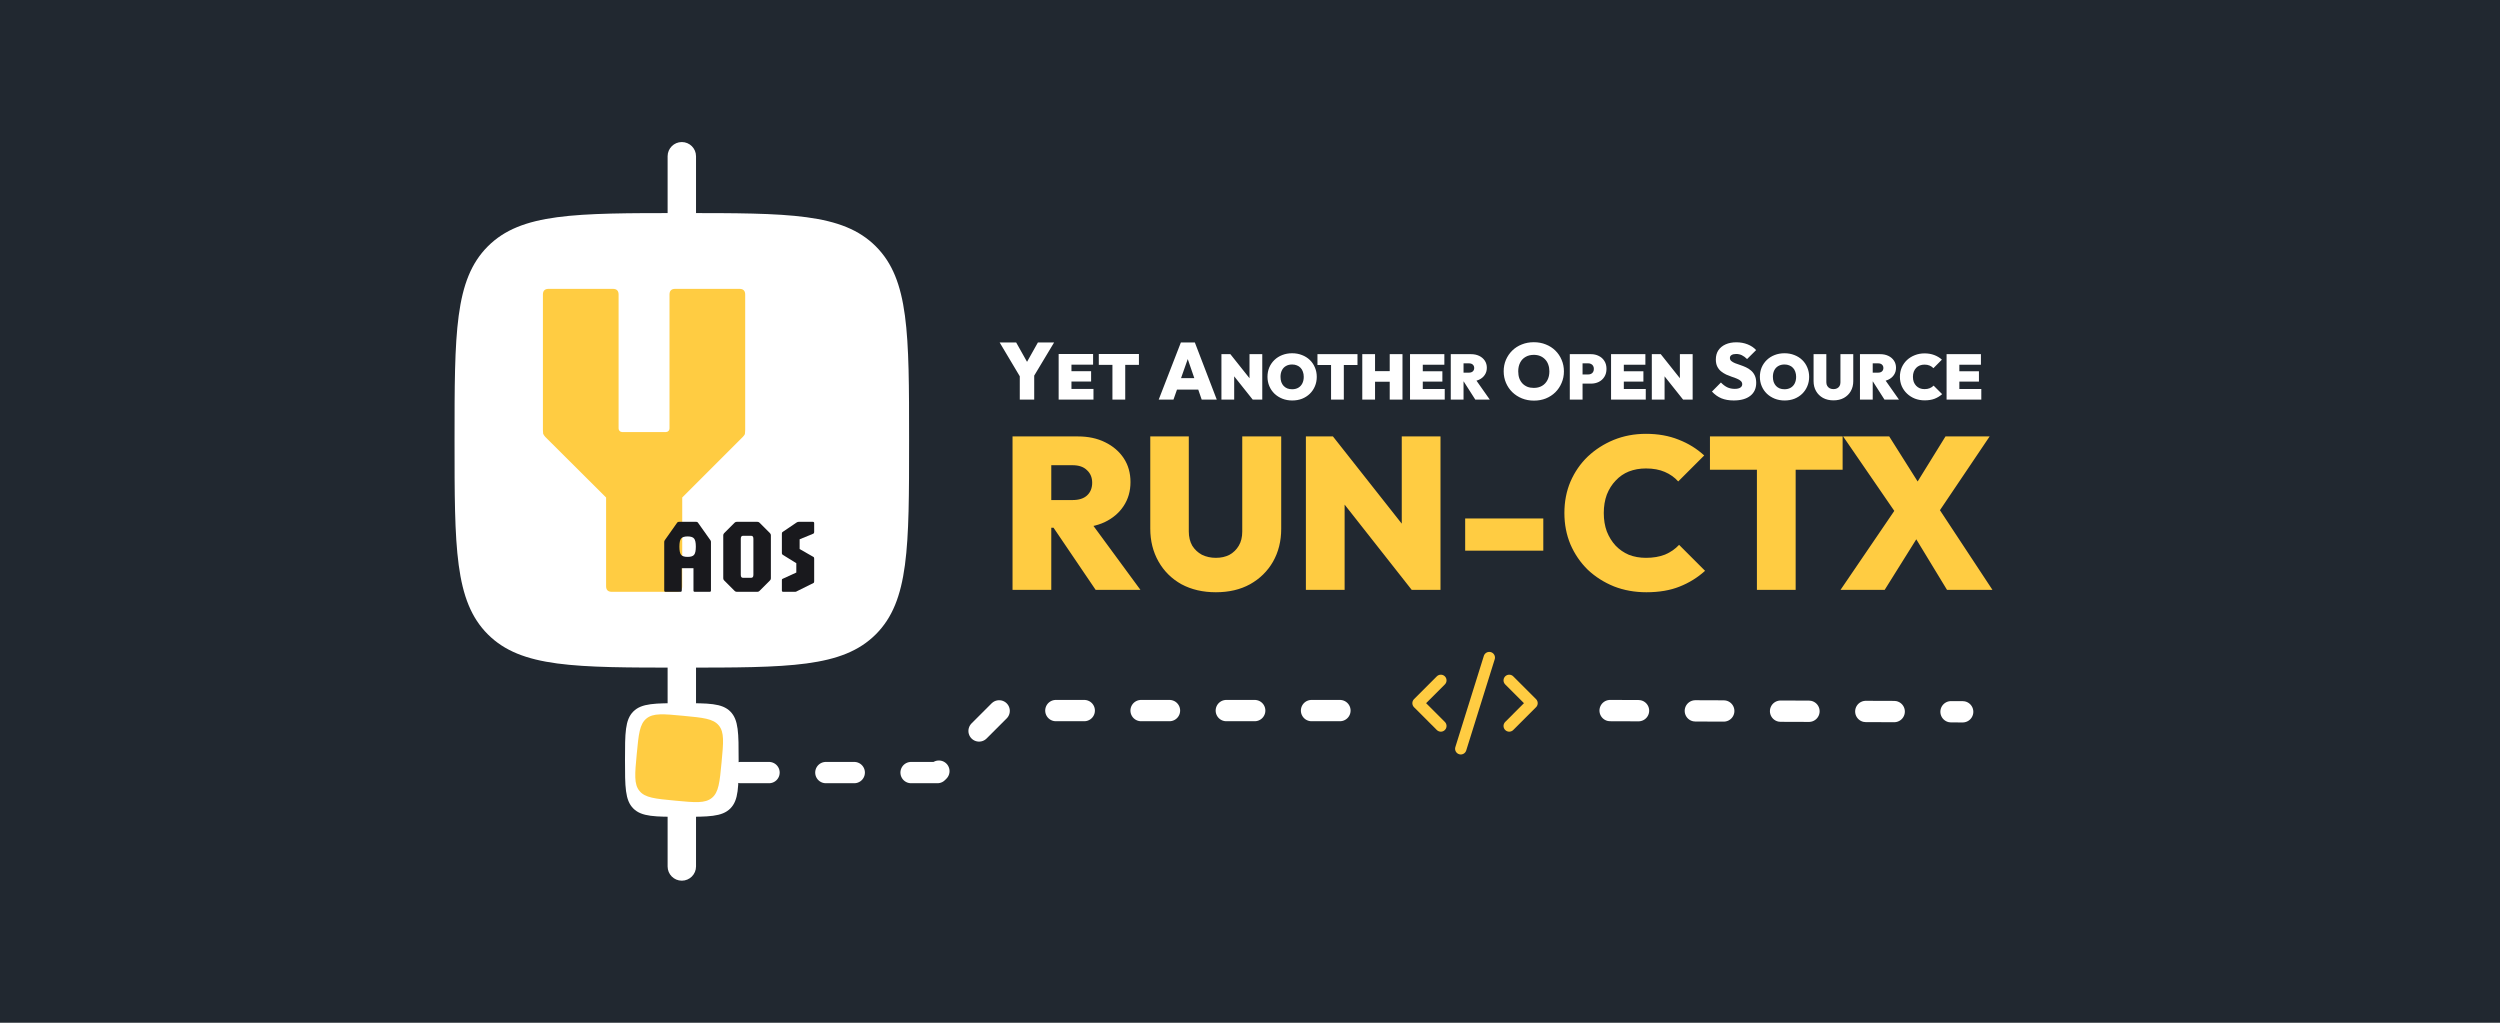
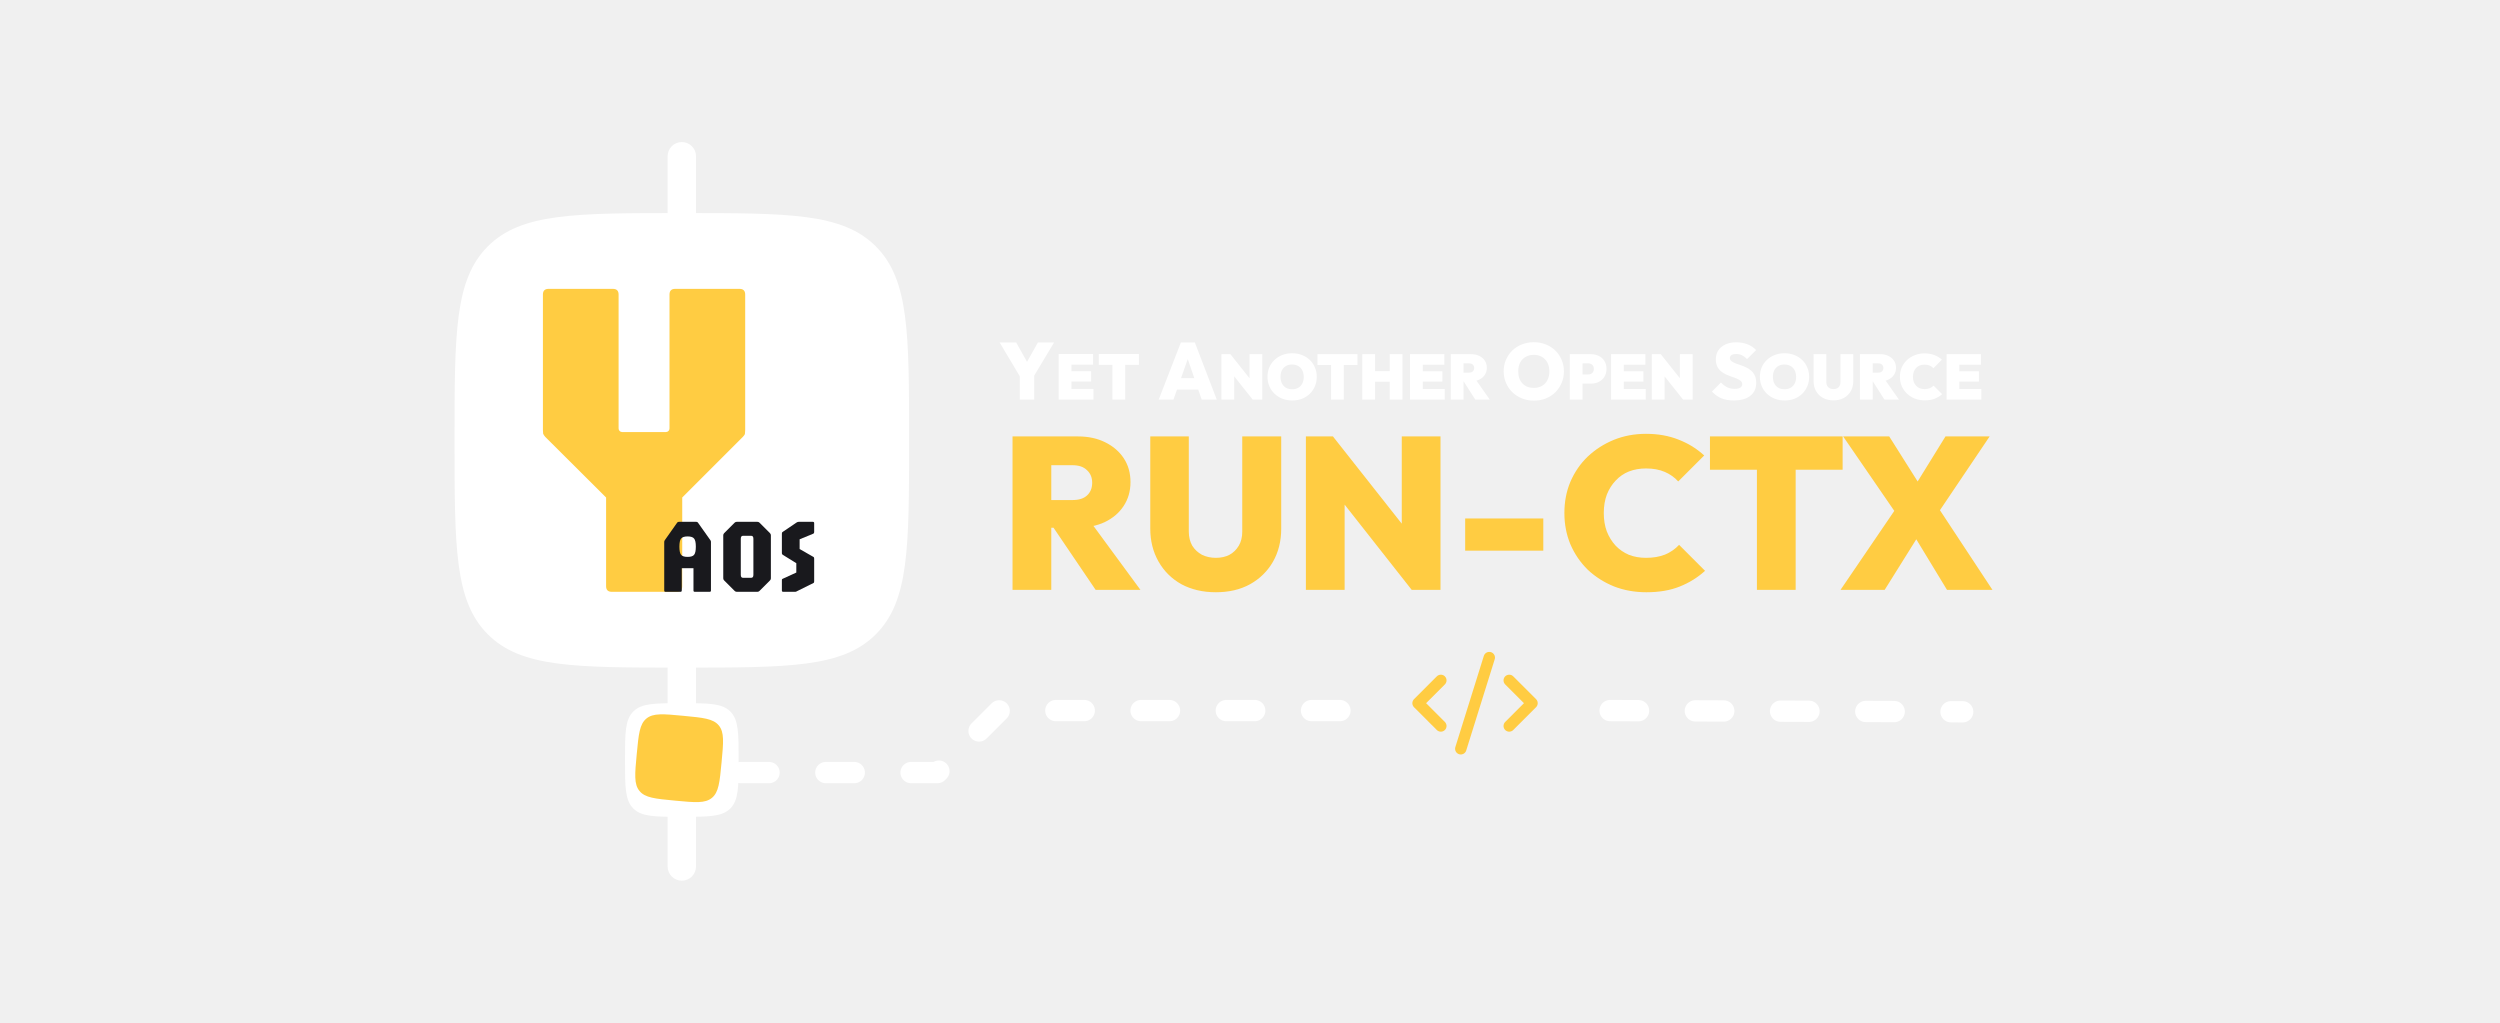
<svg xmlns="http://www.w3.org/2000/svg" width="2816" height="1152" viewBox="0 0 2816 1152" fill="none">
-   <rect width="2816" height="1152" fill="#212830" />
  <path d="M1509.31 800.396H1125.78L1055.94 870.23H770.383" stroke="white" stroke-width="24" stroke-linecap="round" stroke-linejoin="round" stroke-dasharray="32 64" />
  <path d="M512 496C512 375.32 512 314.981 549.49 277.49C586.981 240 647.32 240 768 240V240C888.68 240 949.019 240 986.51 277.49C1024 314.981 1024 375.32 1024 496V496C1024 616.68 1024 677.019 986.51 714.51C949.019 752 888.68 752 768 752V752C647.32 752 586.981 752 549.49 714.51C512 677.019 512 616.68 512 496V496Z" fill="white" />
  <path d="M704 856.061C704 825.891 704 810.806 713.373 801.433C722.745 792.061 737.83 792.061 768 792.061V792.061C798.17 792.061 813.255 792.061 822.627 801.433C832 810.806 832 825.891 832 856.061V856.061C832 886.23 832 901.315 822.627 910.688C813.255 920.061 798.17 920.061 768 920.061V920.061C737.83 920.061 722.745 920.061 713.373 910.688C704 901.315 704 886.23 704 856.061V856.061Z" fill="white" />
  <path d="M752 976L752 176C752 167.163 759.163 160 768 160C776.837 160 784 167.163 784 176L784 976C784 984.837 776.837 992 768 992C759.163 992 752 984.837 752 976Z" fill="white" />
  <path d="M689.105 666.624C684.838 666.624 682.705 664.491 682.705 660.224V560.384L614.097 492.032C612.902 490.667 612.134 489.472 611.793 488.448C611.622 487.253 611.537 485.888 611.537 484.352V331.776C611.537 327.509 613.67 325.376 617.937 325.376H690.385C694.651 325.376 696.785 327.509 696.785 331.776V482.656C696.785 484.865 698.575 486.656 700.785 486.656H750.129C752.338 486.656 754.129 484.865 754.129 482.656V331.776C754.129 327.509 756.262 325.376 760.529 325.376H832.977C837.243 325.376 839.377 327.509 839.377 331.776V484.352C839.377 485.888 839.291 487.253 839.121 488.448C838.95 489.472 838.182 490.667 836.817 492.032L768.465 560.384V660.224C768.465 664.491 766.331 666.624 762.065 666.624H689.105Z" fill="#FFCC42" />
  <path d="M882.186 666.623C881.2 666.623 880.708 666.13 880.708 665.145V654.025C880.708 653.513 880.727 653.099 880.767 652.783C880.846 652.468 881.082 652.212 881.476 652.015L896.972 644.917V634.389L881.713 624.926C881.043 624.532 880.708 623.94 880.708 623.152V601.446C880.708 600.815 880.747 600.361 880.826 600.085C880.905 599.77 881.2 599.435 881.713 599.08L897.268 588.552C897.662 588.316 898.017 588.138 898.333 588.02C898.688 587.862 899.121 587.783 899.634 587.783H915.603C916.589 587.783 917.082 588.276 917.082 589.262V599.316C917.082 600.184 916.786 600.775 916.194 601.091L900.698 607.478V618.42L916.194 627.292C916.786 627.568 917.082 628.199 917.082 629.185V654.913C917.082 655.228 917.022 655.563 916.904 655.918C916.825 656.273 916.628 656.529 916.313 656.687L897.741 665.914C897.505 666.032 897.209 666.19 896.854 666.387C896.539 666.544 896.223 666.623 895.908 666.623H882.186Z" fill="#19191D" />
  <path d="M829.874 666.623C828.967 666.623 828.178 666.288 827.508 665.618L815.679 653.789C815.009 653.158 814.673 652.369 814.673 651.423V602.924C814.673 602.017 815.009 601.229 815.679 600.558L827.508 588.73C828.178 588.099 828.967 587.783 829.874 587.783H853.118C854.064 587.783 854.852 588.099 855.483 588.73L867.312 600.558C867.983 601.229 868.318 602.017 868.318 602.924V651.423C868.318 652.369 867.983 653.158 867.312 653.789L855.483 665.618C854.852 666.288 854.064 666.623 853.118 666.623H829.874ZM836.853 650.832H846.138C847.794 650.832 848.623 649.728 848.623 647.52V606.887C848.623 604.639 847.794 603.516 846.138 603.516H836.853C835.236 603.516 834.428 604.639 834.428 606.887V647.52C834.428 649.728 835.236 650.832 836.853 650.832Z" fill="#19191D" />
  <path d="M749.662 666.623C748.676 666.623 748.183 666.13 748.183 665.145V610.317C748.183 609.805 748.38 609.213 748.775 608.543L762.792 588.67C763.226 588.079 763.857 587.783 764.685 587.783H784.262C785.129 587.783 785.76 588.079 786.154 588.67L800.231 608.543C800.625 609.095 800.822 609.687 800.822 610.317V665.145C800.822 666.13 800.329 666.623 799.344 666.623H782.606C781.62 666.623 781.127 666.13 781.127 665.145V640.008H767.938V665.145C767.938 666.13 767.445 666.623 766.459 666.623H749.662ZM774.503 627.292C778.13 627.292 780.575 626.503 781.837 624.926C783.138 623.31 783.789 620.254 783.789 615.759C783.789 611.264 783.138 608.228 781.837 606.65C780.575 605.034 778.13 604.225 774.503 604.225C770.915 604.225 768.47 605.034 767.169 606.65C765.907 608.228 765.276 611.264 765.276 615.759C765.276 620.254 765.907 623.31 767.169 624.926C768.47 626.503 770.915 627.292 774.503 627.292Z" fill="#19191D" />
  <path d="M717.214 849.535C719.347 827.009 720.414 815.745 728.074 809.41C735.735 803.074 746.999 804.141 769.525 806.274V806.274C792.052 808.408 803.315 809.474 809.651 817.135C815.986 824.796 814.919 836.059 812.786 858.586V858.586C810.653 881.112 809.586 892.376 801.925 898.711C794.265 905.047 783.001 903.98 760.475 901.847V901.847C737.948 899.713 726.685 898.647 720.349 890.986C714.014 883.325 715.08 872.062 717.214 849.535V849.535Z" fill="#FFCC42" />
  <path d="M1150.59 427.033L1125.98 385.718H1144.59L1163.39 419.224H1150.32L1169.11 385.718H1187.36L1162.57 427.033H1150.59ZM1148.68 450.097V420.404H1164.93V450.097H1148.68ZM1192.46 450.097V398.758H1206.89V450.097H1192.46ZM1204.15 450.097V438.127H1231.69V450.097H1204.15ZM1204.15 429.763V418.082H1229.02V429.763H1204.15ZM1204.15 410.728V398.758H1231.26V410.728H1204.15ZM1253.04 450.097V398.758H1267.46V450.097H1253.04ZM1237.68 411.016V398.758H1282.89V411.016H1237.68ZM1305.18 450.097L1330.15 385.718H1345.86L1370.56 450.097H1353.58L1334.97 395.979H1340.87L1321.8 450.097H1305.18ZM1320.35 438.837V425.943H1355.85V438.837H1320.35ZM1375.82 450.097V398.915H1385.88L1390.19 409.697V450.097H1375.82ZM1411.04 450.097L1381.35 412.788L1385.88 398.915L1415.57 436.223L1411.04 450.097ZM1411.04 450.097L1407.45 438.739V398.915H1421.82V450.097H1411.04ZM1455.6 451.103C1451.57 451.103 1447.86 450.432 1444.45 449.09C1441.1 447.748 1438.15 445.879 1435.61 443.483C1433.12 441.087 1431.18 438.26 1429.79 435.001C1428.4 431.742 1427.7 428.22 1427.7 424.434C1427.7 420.6 1428.38 417.078 1429.72 413.867C1431.11 410.656 1433.05 407.852 1435.54 405.456C1438.03 403.06 1440.96 401.215 1444.31 399.921C1447.71 398.579 1451.43 397.908 1455.45 397.908C1459.48 397.908 1463.17 398.579 1466.52 399.921C1469.93 401.215 1472.87 403.06 1475.36 405.456C1477.86 407.852 1479.77 410.68 1481.12 413.939C1482.5 417.149 1483.2 420.672 1483.2 424.506C1483.2 428.292 1482.5 431.814 1481.12 435.073C1479.77 438.284 1477.86 441.111 1475.36 443.555C1472.87 445.951 1469.95 447.82 1466.59 449.162C1463.24 450.456 1459.57 451.103 1455.6 451.103ZM1455.45 438.451C1458.14 438.451 1460.46 437.876 1462.43 436.726C1464.39 435.576 1465.9 433.947 1466.95 431.838C1468.01 429.729 1468.54 427.261 1468.54 424.434C1468.54 422.325 1468.22 420.432 1467.6 418.755C1467.03 417.03 1466.16 415.568 1465.01 414.37C1463.86 413.124 1462.47 412.189 1460.84 411.566C1459.26 410.895 1457.47 410.56 1455.45 410.56C1452.77 410.56 1450.44 411.135 1448.48 412.285C1446.51 413.387 1445.01 414.993 1443.95 417.101C1442.9 419.162 1442.37 421.606 1442.37 424.434C1442.37 426.59 1442.66 428.531 1443.23 430.256C1443.85 431.982 1444.74 433.467 1445.89 434.713C1447.04 435.911 1448.41 436.846 1449.99 437.517C1451.62 438.14 1453.44 438.451 1455.45 438.451ZM1499.3 450.097V398.915H1513.68V450.097H1499.3ZM1483.99 411.135V398.915H1529.07V411.135H1483.99ZM1534.47 450.097V398.915H1548.85V450.097H1534.47ZM1565.38 450.097V398.915H1579.76V450.097H1565.38ZM1542.31 429.969V418.036H1570.99V429.969H1542.31ZM1588.24 450.097V398.915H1602.62V450.097H1588.24ZM1599.89 450.097V438.164H1627.35V450.097H1599.89ZM1599.89 429.825V418.18H1624.69V429.825H1599.89ZM1599.89 410.847V398.915H1626.92V410.847H1599.89ZM1645.8 429.681V419.761H1654.5C1656.46 419.761 1657.95 419.282 1658.95 418.324C1660.01 417.365 1660.54 416.095 1660.54 414.514C1660.54 412.932 1660.01 411.662 1658.95 410.704C1657.95 409.745 1656.46 409.266 1654.5 409.266H1645.8V398.915H1656.8C1660.34 398.915 1663.46 399.562 1666.14 400.855C1668.83 402.149 1670.93 403.947 1672.47 406.247C1674 408.547 1674.77 411.231 1674.77 414.298C1674.77 417.365 1673.98 420.049 1672.4 422.349C1670.86 424.649 1668.71 426.447 1665.93 427.74C1663.15 429.034 1659.86 429.681 1656.08 429.681H1645.8ZM1634.15 450.097V398.915H1648.53V450.097H1634.15ZM1661.76 450.097L1647.81 428.244L1660.75 425.44L1678.08 450.097H1661.76ZM1727.86 451.26C1722.96 451.26 1718.46 450.425 1714.34 448.754C1710.22 447.083 1706.61 444.756 1703.51 441.772C1700.47 438.789 1698.08 435.298 1696.35 431.3C1694.62 427.242 1693.75 422.886 1693.75 418.232C1693.75 413.577 1694.59 409.281 1696.26 405.343C1697.99 401.345 1700.38 397.854 1703.42 394.87C1706.46 391.887 1710.04 389.589 1714.16 387.978C1718.28 386.307 1722.78 385.472 1727.68 385.472C1732.57 385.472 1737.08 386.307 1741.19 387.978C1745.31 389.589 1748.89 391.887 1751.93 394.87C1754.98 397.854 1757.33 401.345 1759.01 405.343C1760.74 409.341 1761.6 413.667 1761.6 418.321C1761.6 422.976 1760.74 427.302 1759.01 431.3C1757.33 435.298 1754.98 438.819 1751.93 441.862C1748.89 444.846 1745.31 447.173 1741.19 448.844C1737.14 450.455 1732.69 451.26 1727.86 451.26ZM1727.68 436.939C1731.26 436.939 1734.36 436.163 1736.99 434.612C1739.61 433.06 1741.64 430.882 1743.07 428.078C1744.51 425.273 1745.22 421.991 1745.22 418.232C1745.22 415.487 1744.8 412.981 1743.97 410.713C1743.19 408.446 1742.03 406.506 1740.48 404.895C1738.93 403.224 1737.08 401.941 1734.93 401.046C1732.78 400.151 1730.36 399.704 1727.68 399.704C1724.1 399.704 1720.99 400.479 1718.37 402.031C1715.74 403.523 1713.71 405.671 1712.28 408.475C1710.85 411.28 1710.13 414.532 1710.13 418.232C1710.13 421.096 1710.52 423.692 1711.3 426.019C1712.13 428.287 1713.33 430.256 1714.88 431.927C1716.43 433.538 1718.28 434.791 1720.43 435.686C1722.58 436.521 1724.99 436.939 1727.68 436.939ZM1779.86 432.126V421.775H1789.13C1790.24 421.775 1791.24 421.559 1792.15 421.128C1793.11 420.648 1793.88 419.953 1794.45 419.043C1795.03 418.084 1795.32 416.91 1795.32 415.521C1795.32 414.131 1795.03 412.981 1794.45 412.07C1793.88 411.112 1793.11 410.417 1792.15 409.986C1791.24 409.506 1790.24 409.267 1789.13 409.267H1779.86V398.916H1791.94C1795.24 398.916 1798.22 399.586 1800.85 400.928C1803.54 402.222 1805.64 404.115 1807.18 406.607C1808.76 409.051 1809.55 412.022 1809.55 415.521C1809.55 418.971 1808.76 421.942 1807.18 424.434C1805.64 426.926 1803.54 428.843 1800.85 430.185C1798.22 431.479 1795.24 432.126 1791.94 432.126H1779.86ZM1768.22 450.097V398.916H1782.59V450.097H1768.22ZM1814.69 450.097V398.916H1829.07V450.097H1814.69ZM1826.33 450.097V438.164H1853.79V450.097H1826.33ZM1826.33 429.825V418.18H1851.13V429.825H1826.33ZM1826.33 410.848V398.916H1853.36V410.848H1826.33ZM1860.6 450.097V398.916H1870.66L1874.98 409.698V450.097H1860.6ZM1895.82 450.097L1866.13 412.789L1870.66 398.916L1900.35 436.223L1895.82 450.097ZM1895.82 450.097L1892.23 438.739V398.916H1906.6V450.097H1895.82ZM1952.86 451.081C1947.55 451.081 1942.93 450.276 1938.99 448.665C1935.11 447.053 1931.56 444.517 1928.34 441.056L1938.45 430.852C1940.66 433.18 1943.02 434.97 1945.52 436.223C1948.03 437.416 1950.86 438.013 1954.03 438.013C1956.71 438.013 1958.77 437.566 1960.2 436.67C1961.69 435.716 1962.44 434.433 1962.44 432.822C1962.44 431.33 1961.9 430.107 1960.83 429.152C1959.75 428.137 1958.32 427.272 1956.53 426.556C1954.8 425.78 1952.86 425.064 1950.71 424.408C1948.63 423.692 1946.51 422.856 1944.36 421.902C1942.27 420.887 1940.33 419.664 1938.54 418.232C1936.81 416.8 1935.41 415.01 1934.33 412.861C1933.26 410.713 1932.72 408.058 1932.72 404.895C1932.72 400.837 1933.68 397.377 1935.59 394.512C1937.56 391.648 1940.27 389.44 1943.73 387.889C1947.19 386.337 1951.22 385.561 1955.82 385.561C1960.41 385.561 1964.65 386.337 1968.53 387.889C1972.4 389.44 1975.6 391.588 1978.1 394.333L1967.9 404.448C1965.99 402.538 1964.05 401.106 1962.08 400.151C1960.11 399.196 1957.96 398.719 1955.64 398.719C1953.43 398.719 1951.7 399.107 1950.45 399.883C1949.19 400.658 1948.57 401.762 1948.57 403.195C1948.57 404.627 1949.1 405.79 1950.18 406.685C1951.25 407.58 1952.65 408.386 1954.38 409.102C1956.17 409.758 1958.11 410.445 1960.2 411.161C1962.35 411.877 1964.47 412.712 1966.56 413.667C1968.65 414.622 1970.55 415.845 1972.29 417.337C1974.08 418.829 1975.51 420.708 1976.58 422.976C1977.66 425.243 1978.19 427.988 1978.19 431.211C1978.19 437.536 1975.95 442.429 1971.48 445.89C1967.06 449.351 1960.86 451.081 1952.86 451.081ZM2010.22 451.103C2006.19 451.103 2002.48 450.432 1999.07 449.09C1995.72 447.748 1992.77 445.88 1990.23 443.483C1987.74 441.087 1985.8 438.26 1984.41 435.001C1983.02 431.742 1982.33 428.22 1982.33 424.434C1982.33 420.6 1983 417.078 1984.34 413.867C1985.73 410.657 1987.67 407.853 1990.16 405.457C1992.65 403.061 1995.58 401.216 1998.93 399.922C2002.33 398.58 2006.05 397.909 2010.07 397.909C2014.1 397.909 2017.79 398.58 2021.14 399.922C2024.55 401.216 2027.49 403.061 2029.98 405.457C2032.48 407.853 2034.39 410.68 2035.74 413.939C2037.12 417.15 2037.82 420.672 2037.82 424.506C2037.82 428.292 2037.12 431.814 2035.74 435.073C2034.39 438.284 2032.48 441.111 2029.98 443.555C2027.49 445.951 2024.57 447.82 2021.21 449.162C2017.86 450.456 2014.19 451.103 2010.22 451.103ZM2010.07 438.452C2012.76 438.452 2015.08 437.876 2017.05 436.726C2019.01 435.576 2020.52 433.947 2021.57 431.838C2022.63 429.73 2023.16 427.262 2023.16 424.434C2023.16 422.326 2022.84 420.433 2022.22 418.755C2021.65 417.03 2020.78 415.569 2019.63 414.371C2018.48 413.125 2017.09 412.19 2015.46 411.567C2013.88 410.896 2012.09 410.561 2010.07 410.561C2007.39 410.561 2005.06 411.136 2003.1 412.286C2001.14 413.388 1999.63 414.994 1998.57 417.102C1997.52 419.163 1996.99 421.607 1996.99 424.434C1996.99 426.591 1997.28 428.532 1997.85 430.257C1998.48 431.982 1999.36 433.468 2000.51 434.714C2001.66 435.912 2003.03 436.846 2004.61 437.517C2006.24 438.14 2008.06 438.452 2010.07 438.452ZM2065.23 450.959C2060.73 450.959 2056.8 450.049 2053.44 448.228C2050.09 446.359 2047.48 443.795 2045.61 440.536C2043.74 437.277 2042.81 433.539 2042.81 429.322V398.916H2057.18V430.616C2057.18 432.246 2057.54 433.635 2058.26 434.785C2058.98 435.936 2059.94 436.822 2061.14 437.445C2062.38 438.02 2063.75 438.308 2065.23 438.308C2066.77 438.308 2068.11 438.02 2069.26 437.445C2070.46 436.822 2071.39 435.96 2072.06 434.857C2072.73 433.707 2073.07 432.317 2073.07 430.688V398.916H2087.52V429.394C2087.52 433.611 2086.58 437.349 2084.71 440.608C2082.89 443.819 2080.3 446.359 2076.95 448.228C2073.64 450.049 2069.74 450.959 2065.23 450.959ZM2106.7 429.682V419.762H2115.4C2117.36 419.762 2118.85 419.283 2119.86 418.324C2120.91 417.366 2121.44 416.096 2121.44 414.514C2121.44 412.933 2120.91 411.663 2119.86 410.704C2118.85 409.746 2117.36 409.267 2115.4 409.267H2106.7V398.916H2117.7C2121.24 398.916 2124.36 399.562 2127.04 400.856C2129.73 402.15 2131.84 403.947 2133.37 406.248C2134.9 408.548 2135.67 411.232 2135.67 414.299C2135.67 417.366 2134.88 420.049 2133.3 422.35C2131.76 424.65 2129.61 426.447 2126.83 427.741C2124.05 429.035 2120.77 429.682 2116.98 429.682H2106.7ZM2095.06 450.097V398.916H2109.43V450.097H2095.06ZM2122.66 450.097L2108.71 428.244L2121.65 425.441L2138.98 450.097H2122.66ZM2167.95 450.959C2164.02 450.959 2160.36 450.312 2156.96 449.018C2153.6 447.677 2150.65 445.808 2148.11 443.412C2145.57 441.015 2143.58 438.212 2142.15 435.001C2140.76 431.742 2140.06 428.22 2140.06 424.434C2140.06 420.6 2140.76 417.078 2142.15 413.867C2143.58 410.657 2145.55 407.877 2148.04 405.529C2150.58 403.181 2153.53 401.36 2156.88 400.066C2160.24 398.724 2163.88 398.053 2167.81 398.053C2171.79 398.053 2175.43 398.676 2178.74 399.922C2182.04 401.168 2184.92 402.893 2187.36 405.098L2177.8 414.73C2176.65 413.484 2175.24 412.502 2173.56 411.783C2171.93 411.064 2170.01 410.704 2167.81 410.704C2165.89 410.704 2164.12 411.016 2162.49 411.639C2160.91 412.262 2159.54 413.172 2158.39 414.371C2157.24 415.569 2156.33 417.03 2155.66 418.755C2155.04 420.433 2154.73 422.326 2154.73 424.434C2154.73 426.591 2155.04 428.532 2155.66 430.257C2156.33 431.934 2157.24 433.372 2158.39 434.57C2159.54 435.768 2160.91 436.702 2162.49 437.373C2164.12 437.996 2165.89 438.308 2167.81 438.308C2169.97 438.308 2171.88 437.972 2173.56 437.301C2175.29 436.63 2176.77 435.648 2178.02 434.354L2187.65 443.987C2185.11 446.191 2182.26 447.916 2179.1 449.162C2175.93 450.36 2172.22 450.959 2167.95 450.959ZM2192.63 450.097V398.916H2207.01V450.097H2192.63ZM2204.28 450.097V438.164H2231.74V450.097H2204.28ZM2204.28 429.825V418.18H2229.08V429.825H2204.28ZM2204.28 410.848V398.916H2231.31V410.848H2204.28Z" fill="white" />
  <path d="M1175.14 594.46V563.258H1208.05C1215.2 563.258 1220.64 561.551 1224.38 558.138C1228.28 554.563 1230.23 549.769 1230.23 543.756C1230.23 537.905 1228.28 533.192 1224.38 529.617C1220.64 525.879 1215.2 524.01 1208.05 524.01H1175.14V491.589H1214.14C1225.84 491.589 1236.08 493.783 1244.85 498.171C1253.79 502.558 1260.78 508.572 1265.82 516.21C1270.86 523.848 1273.38 532.786 1273.38 543.025C1273.38 553.263 1270.78 562.283 1265.58 570.083C1260.54 577.721 1253.47 583.734 1244.37 588.122C1235.27 592.348 1224.62 594.46 1212.43 594.46H1175.14ZM1140.52 664.423V491.589H1184.16V664.423H1140.52ZM1234.13 664.423L1183.91 590.316L1223.16 580.809L1284.59 664.423H1234.13ZM1369.53 667.104C1354.91 667.104 1341.99 664.098 1330.77 658.085C1319.72 651.909 1311.11 643.377 1304.94 632.489C1298.76 621.6 1295.67 609.249 1295.67 595.435V491.589H1339.06V598.605C1339.06 604.78 1340.36 610.143 1342.96 614.693C1345.73 619.081 1349.38 622.494 1353.93 624.932C1358.65 627.207 1363.85 628.345 1369.53 628.345C1375.39 628.345 1380.5 627.207 1384.89 624.932C1389.28 622.494 1392.77 619.081 1395.37 614.693C1397.97 610.306 1399.27 605.024 1399.27 598.848V491.589H1443.15V595.679C1443.15 609.493 1440.07 621.844 1433.89 632.733C1427.71 643.458 1419.1 651.909 1408.05 658.085C1397.16 664.098 1384.32 667.104 1369.53 667.104ZM1470.95 664.423V491.589H1501.42L1514.58 526.936V664.423H1470.95ZM1590.15 664.423L1489.23 536.199L1501.42 491.589L1602.58 619.813L1590.15 664.423ZM1590.15 664.423L1578.94 628.101V491.589H1622.57V664.423H1590.15ZM1650.37 620.3V583.978H1738.37V620.3H1650.37ZM1854.52 667.104C1841.35 667.104 1829.17 664.91 1817.95 660.523C1806.74 655.972 1796.91 649.715 1788.46 641.752C1780.17 633.626 1773.67 624.119 1768.95 613.231C1764.4 602.342 1762.13 590.56 1762.13 577.884C1762.13 565.045 1764.4 553.263 1768.95 542.537C1773.67 531.649 1780.17 522.223 1788.46 514.26C1796.91 506.296 1806.66 500.04 1817.71 495.489C1828.92 490.939 1841.03 488.664 1854.03 488.664C1867.68 488.664 1879.95 490.857 1890.84 495.245C1901.73 499.471 1911.32 505.402 1919.61 513.041L1890.35 542.293C1886.29 537.743 1881.25 534.168 1875.24 531.567C1869.23 528.967 1862.16 527.667 1854.03 527.667C1847.04 527.667 1840.62 528.805 1834.77 531.08C1829.08 533.355 1824.13 536.768 1819.9 541.318C1815.68 545.706 1812.35 550.988 1809.91 557.163C1807.63 563.339 1806.5 570.246 1806.5 577.884C1806.5 585.522 1807.63 592.429 1809.91 598.605C1812.35 604.78 1815.68 610.143 1819.9 614.693C1824.13 619.081 1829.08 622.494 1834.77 624.932C1840.62 627.207 1847.04 628.345 1854.03 628.345C1862.16 628.345 1869.31 627.126 1875.48 624.688C1881.66 622.088 1886.94 618.431 1891.33 613.718L1920.58 642.971C1912.13 650.609 1902.54 656.541 1891.82 660.766C1881.25 664.992 1868.82 667.104 1854.52 667.104ZM1978.99 664.423V492.808H2022.63V664.423H1978.99ZM1926.09 529.13V491.589H2075.53V529.13H1926.09ZM2193.11 664.423L2146.31 587.391H2141.92L2076.1 491.589H2128.02L2173.85 564.233H2178.24L2244.3 664.423H2193.11ZM2073.17 664.423L2136.07 572.033L2170.44 588.366L2122.9 664.423H2073.17ZM2179.21 583.491L2144.84 566.914L2191.4 491.589H2241.13L2179.21 583.491Z" fill="#FFCC42" />
  <path d="M1813.63 800.396L2210.76 801.767" stroke="white" stroke-width="24" stroke-linecap="round" stroke-linejoin="round" stroke-dasharray="32 64" />
  <path d="M1699.99 817.736L1725.66 792.061L1699.99 766.385M1622.96 766.385L1597.29 792.061L1622.96 817.736M1677.52 740.71L1645.43 843.412" stroke="#FFCC42" stroke-width="12.838" stroke-linecap="round" stroke-linejoin="round" />
</svg>
